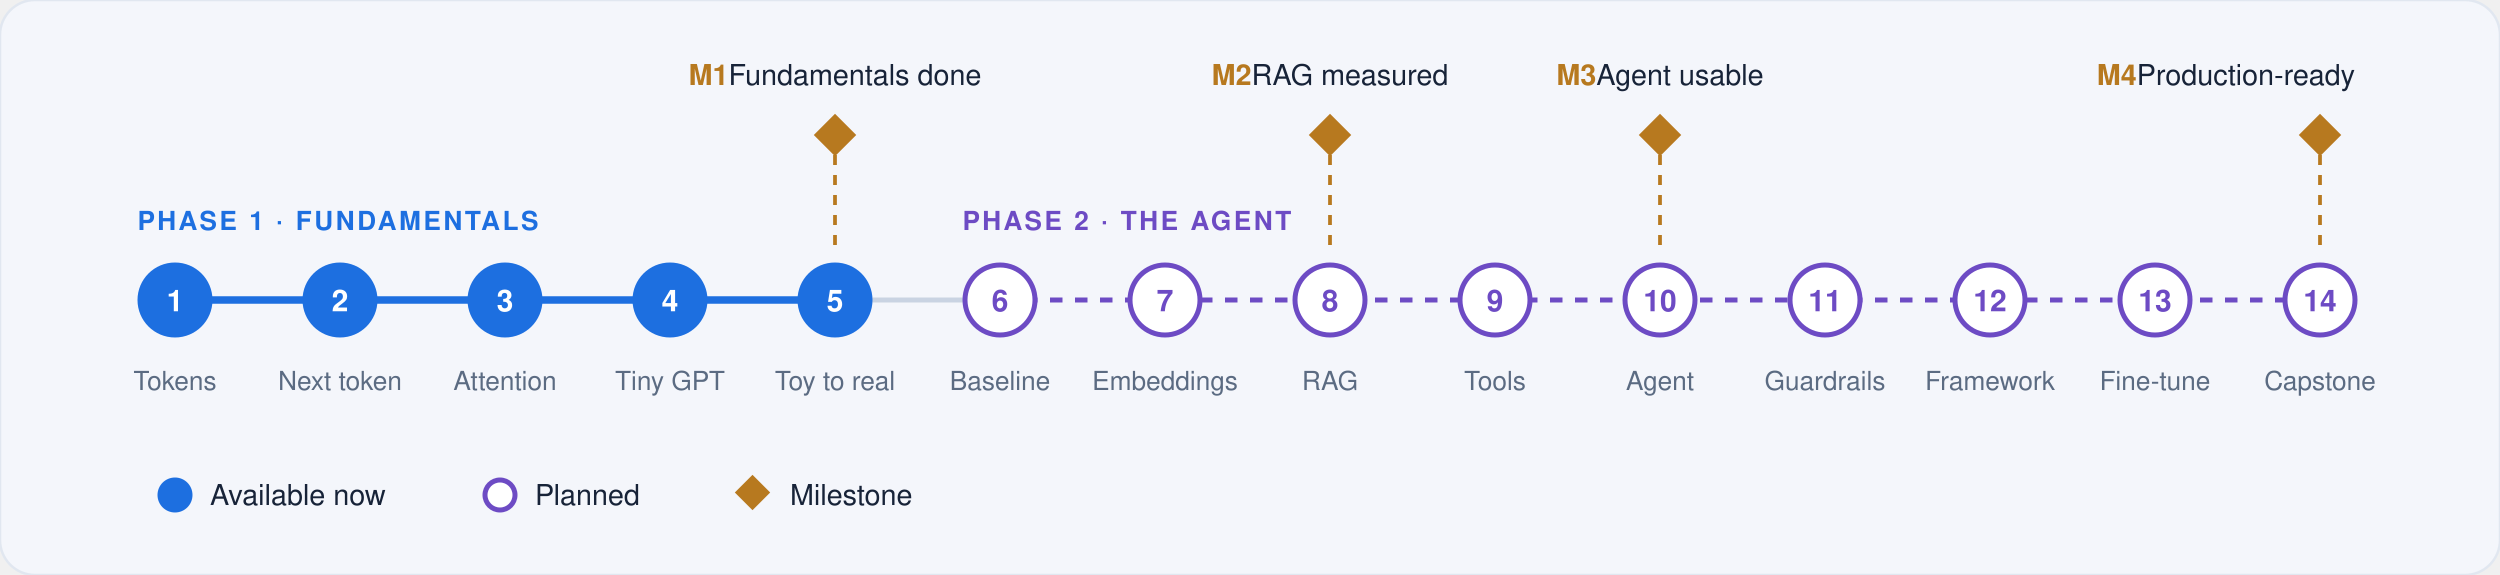
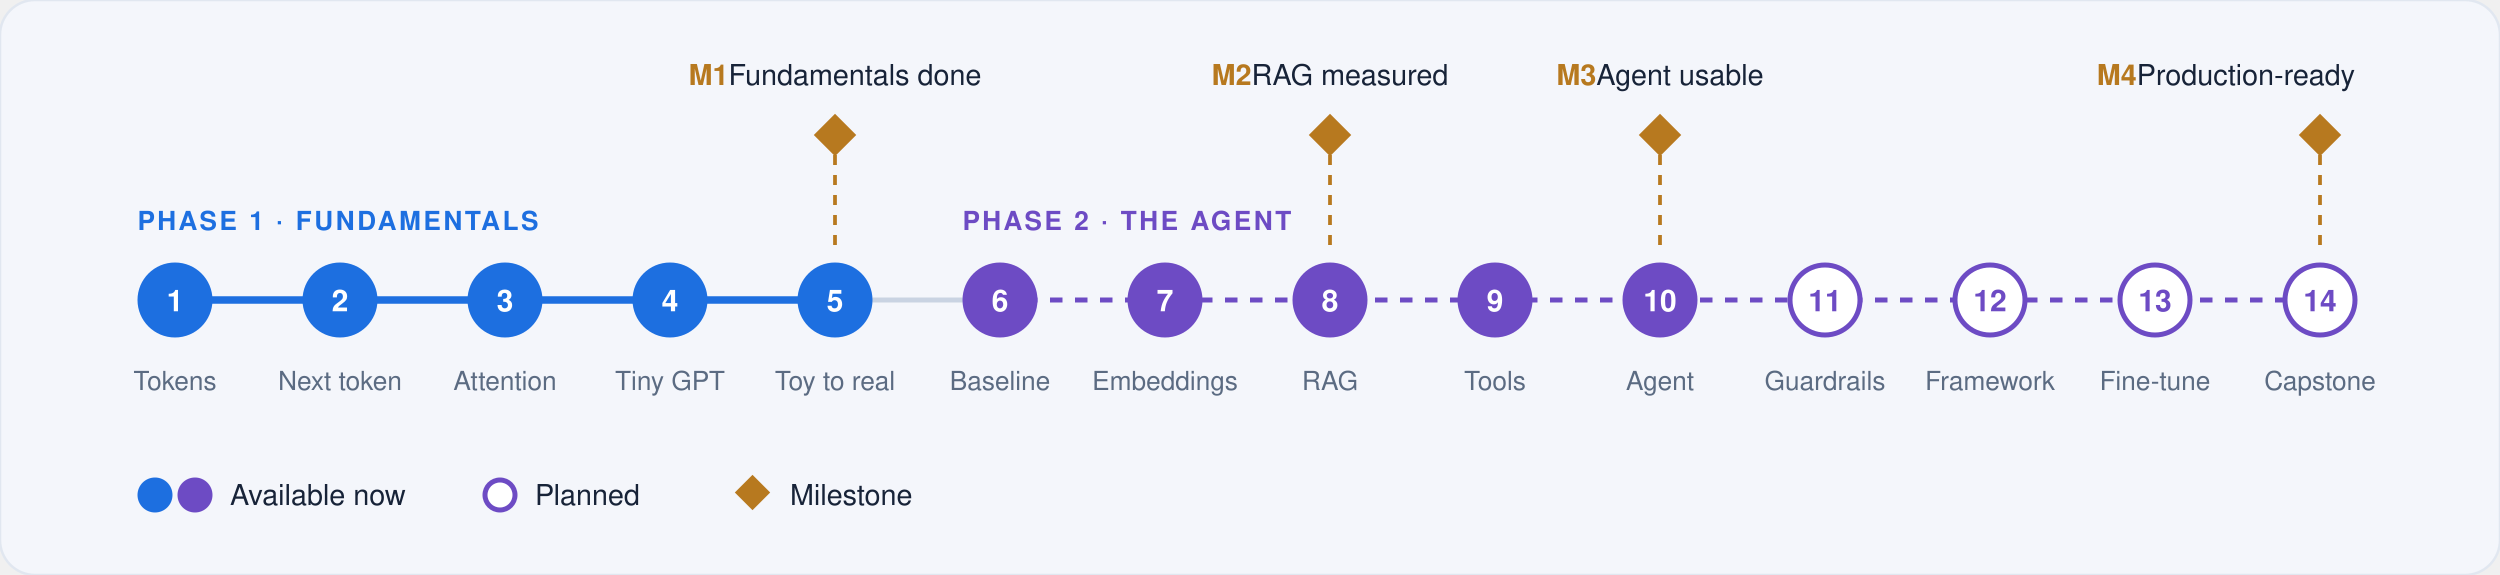
- <svg xmlns="http://www.w3.org/2000/svg" width="1000" height="230" viewBox="0 0 1000 230" font-family="-apple-system, 'Segoe UI', Helvetica, Arial, sans-serif" role="img" aria-label="Roadmap of 14 sessions. Sessions 1 to 5, the fundamentals, are available now. Sessions 6 to 14, the agent, are planned. Milestones: M1 fundamentals done after session 5, M2 RAG measured after session 8, M3 agent usable after session 10, M4 production-ready after session 14.">
+ <svg xmlns="http://www.w3.org/2000/svg" width="1000" height="230" viewBox="0 0 1000 230" font-family="-apple-system, 'Segoe UI', Helvetica, Arial, sans-serif" role="img" aria-label="Roadmap of 14 sessions. Sessions 1 to 5, the fundamentals, and sessions 6 to 10, the agent, are available now. Sessions 11 to 14 are planned. Milestones: M1 fundamentals done after session 5, M2 RAG measured after session 8, M3 agent usable after session 10, M4 production-ready after session 14.">
  <rect width="1000" height="230" rx="14" fill="#f4f6fb" stroke="#e1e7f0" />
  <path d="M334 62V102" stroke="#b7791f" stroke-width="1.5" stroke-dasharray="4 4" />
  <rect x="328" y="48" width="12" height="12" fill="#b7791f" transform="rotate(45 334 54)" />
  <text x="334" y="34" text-anchor="middle" font-size="11.5" fill="#172338">
    <tspan font-weight="700" fill="#b7791f">M1 </tspan>Fundamentals done</text>
  <path d="M532 62V102" stroke="#b7791f" stroke-width="1.5" stroke-dasharray="4 4" />
  <rect x="526" y="48" width="12" height="12" fill="#b7791f" transform="rotate(45 532 54)" />
  <text x="532" y="34" text-anchor="middle" font-size="11.5" fill="#172338">
    <tspan font-weight="700" fill="#b7791f">M2 </tspan>RAG measured</text>
  <path d="M664 62V102" stroke="#b7791f" stroke-width="1.5" stroke-dasharray="4 4" />
  <rect x="658" y="48" width="12" height="12" fill="#b7791f" transform="rotate(45 664 54)" />
  <text x="664" y="34" text-anchor="middle" font-size="11.5" fill="#172338">
    <tspan font-weight="700" fill="#b7791f">M3 </tspan>Agent usable</text>
  <path d="M928 62V102" stroke="#b7791f" stroke-width="1.5" stroke-dasharray="4 4" />
  <rect x="922" y="48" width="12" height="12" fill="#b7791f" transform="rotate(45 928 54)" />
  <text x="942" y="34" text-anchor="end" font-size="11.5" fill="#172338">
    <tspan font-weight="700" fill="#b7791f">M4 </tspan>Production-ready</text>
  <text x="55" y="92" font-size="10.5" font-weight="700" letter-spacing="1" fill="#1d6fe0">PHASE 1 · FUNDAMENTALS</text>
  <text x="385" y="92" font-size="10.5" font-weight="700" letter-spacing="1" fill="#6d4bc4">PHASE 2 · THE AGENT</text>
  <path d="M70 120H334" stroke="#1d6fe0" stroke-width="3" />
  <path d="M334 120H400" stroke="#c9d3e2" stroke-width="2" />
  <path d="M400 120H928" stroke="#6d4bc4" stroke-width="2" stroke-dasharray="5 5" />
  <circle cx="70" cy="120" r="15" fill="#1d6fe0" />
  <text x="70" y="124.5" text-anchor="middle" font-size="12" font-weight="700" fill="#fff">1</text>
  <text x="70" y="156" text-anchor="middle" font-size="10.5" fill="#5b6b82">Tokens</text>
  <circle cx="136" cy="120" r="15" fill="#1d6fe0" />
  <text x="136" y="124.5" text-anchor="middle" font-size="12" font-weight="700" fill="#fff">2</text>
  <text x="136" y="156" text-anchor="middle" font-size="10.5" fill="#5b6b82">Next token</text>
  <circle cx="202" cy="120" r="15" fill="#1d6fe0" />
  <text x="202" y="124.5" text-anchor="middle" font-size="12" font-weight="700" fill="#fff">3</text>
  <text x="202" y="156" text-anchor="middle" font-size="10.5" fill="#5b6b82">Attention</text>
  <circle cx="268" cy="120" r="15" fill="#1d6fe0" />
  <text x="268" y="124.5" text-anchor="middle" font-size="12" font-weight="700" fill="#fff">4</text>
  <text x="268" y="156" text-anchor="middle" font-size="10.5" fill="#5b6b82">Tiny GPT</text>
  <circle cx="334" cy="120" r="15" fill="#1d6fe0" />
  <text x="334" y="124.5" text-anchor="middle" font-size="12" font-weight="700" fill="#fff">5</text>
  <text x="334" y="156" text-anchor="middle" font-size="10.5" fill="#5b6b82">Toy to real</text>
-   <circle cx="400" cy="120" r="14" fill="#fff" stroke="#6d4bc4" stroke-width="2" />
-   <text x="400" y="124.5" text-anchor="middle" font-size="12" font-weight="700" fill="#6d4bc4">6</text>
+   <circle cx="400" cy="120" r="15" fill="#6d4bc4" />
+   <text x="400" y="124.5" text-anchor="middle" font-size="12" font-weight="700" fill="#fff">6</text>
  <text x="400" y="156" text-anchor="middle" font-size="10.5" fill="#5b6b82">Baseline</text>
-   <circle cx="466" cy="120" r="14" fill="#fff" stroke="#6d4bc4" stroke-width="2" />
-   <text x="466" y="124.5" text-anchor="middle" font-size="12" font-weight="700" fill="#6d4bc4">7</text>
+   <circle cx="466" cy="120" r="15" fill="#6d4bc4" />
+   <text x="466" y="124.5" text-anchor="middle" font-size="12" font-weight="700" fill="#fff">7</text>
  <text x="466" y="156" text-anchor="middle" font-size="10.5" fill="#5b6b82">Embeddings</text>
-   <circle cx="532" cy="120" r="14" fill="#fff" stroke="#6d4bc4" stroke-width="2" />
-   <text x="532" y="124.5" text-anchor="middle" font-size="12" font-weight="700" fill="#6d4bc4">8</text>
+   <circle cx="532" cy="120" r="15" fill="#6d4bc4" />
+   <text x="532" y="124.5" text-anchor="middle" font-size="12" font-weight="700" fill="#fff">8</text>
  <text x="532" y="156" text-anchor="middle" font-size="10.5" fill="#5b6b82">RAG</text>
-   <circle cx="598" cy="120" r="14" fill="#fff" stroke="#6d4bc4" stroke-width="2" />
-   <text x="598" y="124.5" text-anchor="middle" font-size="12" font-weight="700" fill="#6d4bc4">9</text>
+   <circle cx="598" cy="120" r="15" fill="#6d4bc4" />
+   <text x="598" y="124.5" text-anchor="middle" font-size="12" font-weight="700" fill="#fff">9</text>
  <text x="598" y="156" text-anchor="middle" font-size="10.5" fill="#5b6b82">Tools</text>
-   <circle cx="664" cy="120" r="14" fill="#fff" stroke="#6d4bc4" stroke-width="2" />
-   <text x="664" y="124.5" text-anchor="middle" font-size="12" font-weight="700" fill="#6d4bc4">10</text>
+   <circle cx="664" cy="120" r="15" fill="#6d4bc4" />
+   <text x="664" y="124.5" text-anchor="middle" font-size="12" font-weight="700" fill="#fff">10</text>
  <text x="664" y="156" text-anchor="middle" font-size="10.5" fill="#5b6b82">Agent</text>
  <circle cx="730" cy="120" r="14" fill="#fff" stroke="#6d4bc4" stroke-width="2" />
  <text x="730" y="124.5" text-anchor="middle" font-size="12" font-weight="700" fill="#6d4bc4">11</text>
  <text x="730" y="156" text-anchor="middle" font-size="10.5" fill="#5b6b82">Guardrails</text>
  <circle cx="796" cy="120" r="14" fill="#fff" stroke="#6d4bc4" stroke-width="2" />
  <text x="796" y="124.5" text-anchor="middle" font-size="12" font-weight="700" fill="#6d4bc4">12</text>
  <text x="796" y="156" text-anchor="middle" font-size="10.5" fill="#5b6b82">Framework</text>
  <circle cx="862" cy="120" r="14" fill="#fff" stroke="#6d4bc4" stroke-width="2" />
  <text x="862" y="124.5" text-anchor="middle" font-size="12" font-weight="700" fill="#6d4bc4">13</text>
  <text x="862" y="156" text-anchor="middle" font-size="10.5" fill="#5b6b82">Fine-tune</text>
  <circle cx="928" cy="120" r="14" fill="#fff" stroke="#6d4bc4" stroke-width="2" />
  <text x="928" y="124.5" text-anchor="middle" font-size="12" font-weight="700" fill="#6d4bc4">14</text>
  <text x="928" y="156" text-anchor="middle" font-size="10.5" fill="#5b6b82">Capstone</text>
-   <circle cx="70" cy="198" r="7" fill="#1d6fe0" />
-   <text x="84" y="202" font-size="11.5" fill="#172338">Available now</text>
+   <circle cx="62" cy="198" r="7" fill="#1d6fe0" />
+   <circle cx="78" cy="198" r="7" fill="#6d4bc4" />
+   <text x="92" y="202" font-size="11.5" fill="#172338">Available now</text>
  <circle cx="200" cy="198" r="6" fill="#fff" stroke="#6d4bc4" stroke-width="2" />
  <text x="214" y="202" font-size="11.5" fill="#172338">Planned</text>
  <rect x="296" y="192" width="10" height="10" fill="#b7791f" transform="rotate(45 301 197)" />
  <text x="316" y="202" font-size="11.5" fill="#172338">Milestone</text>
</svg>
